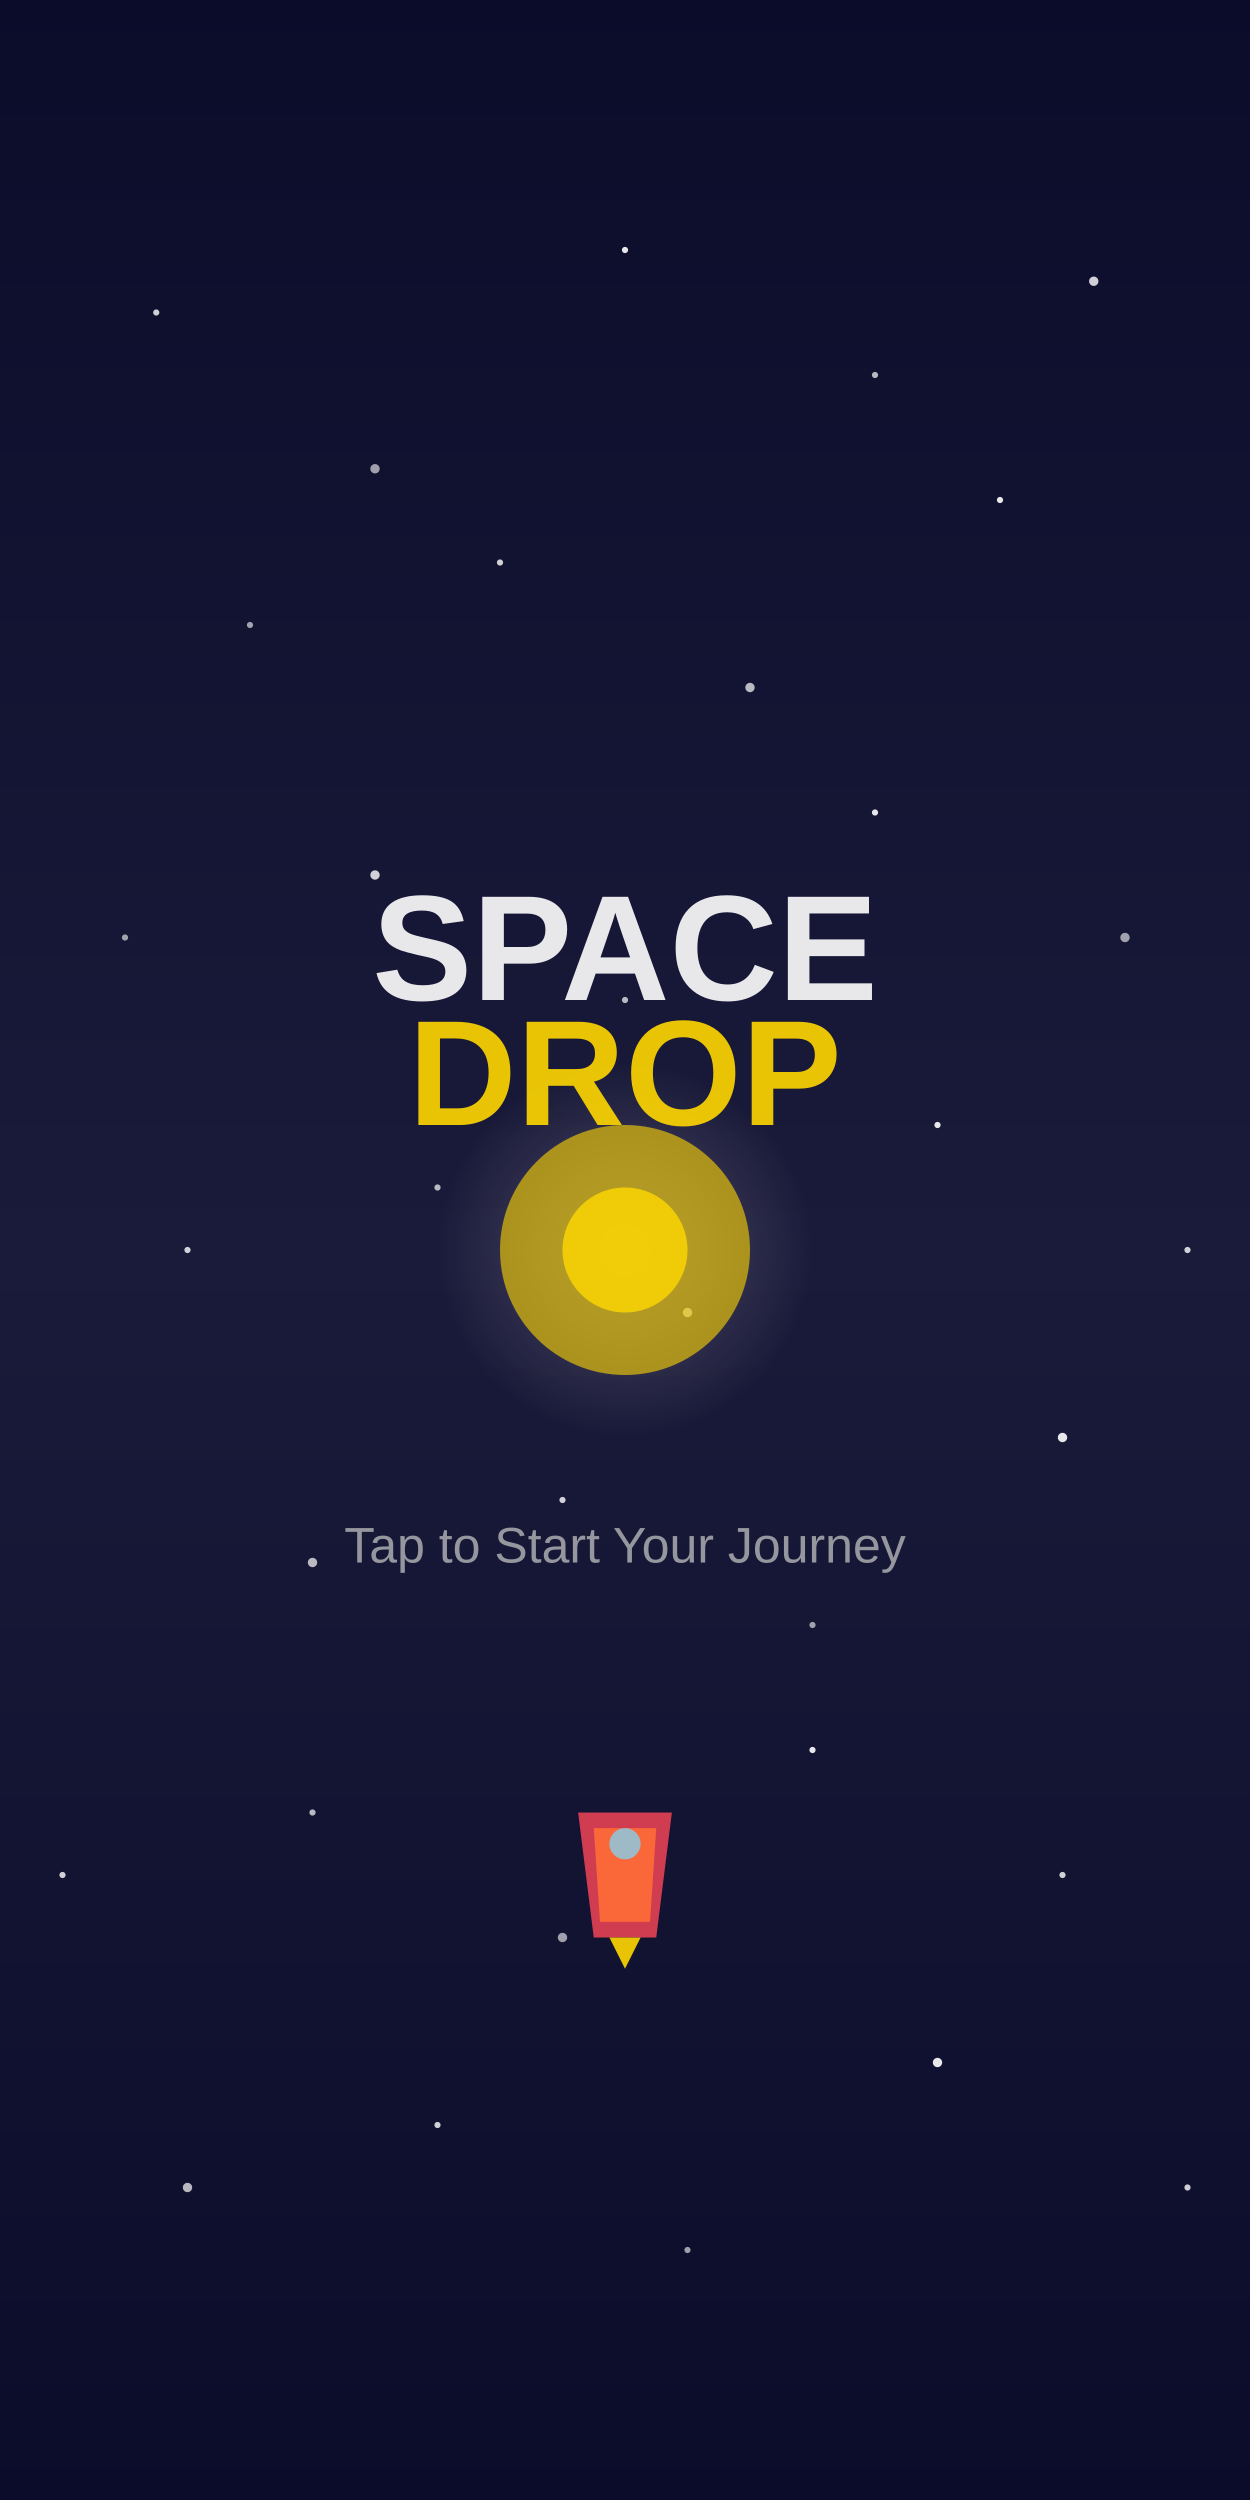
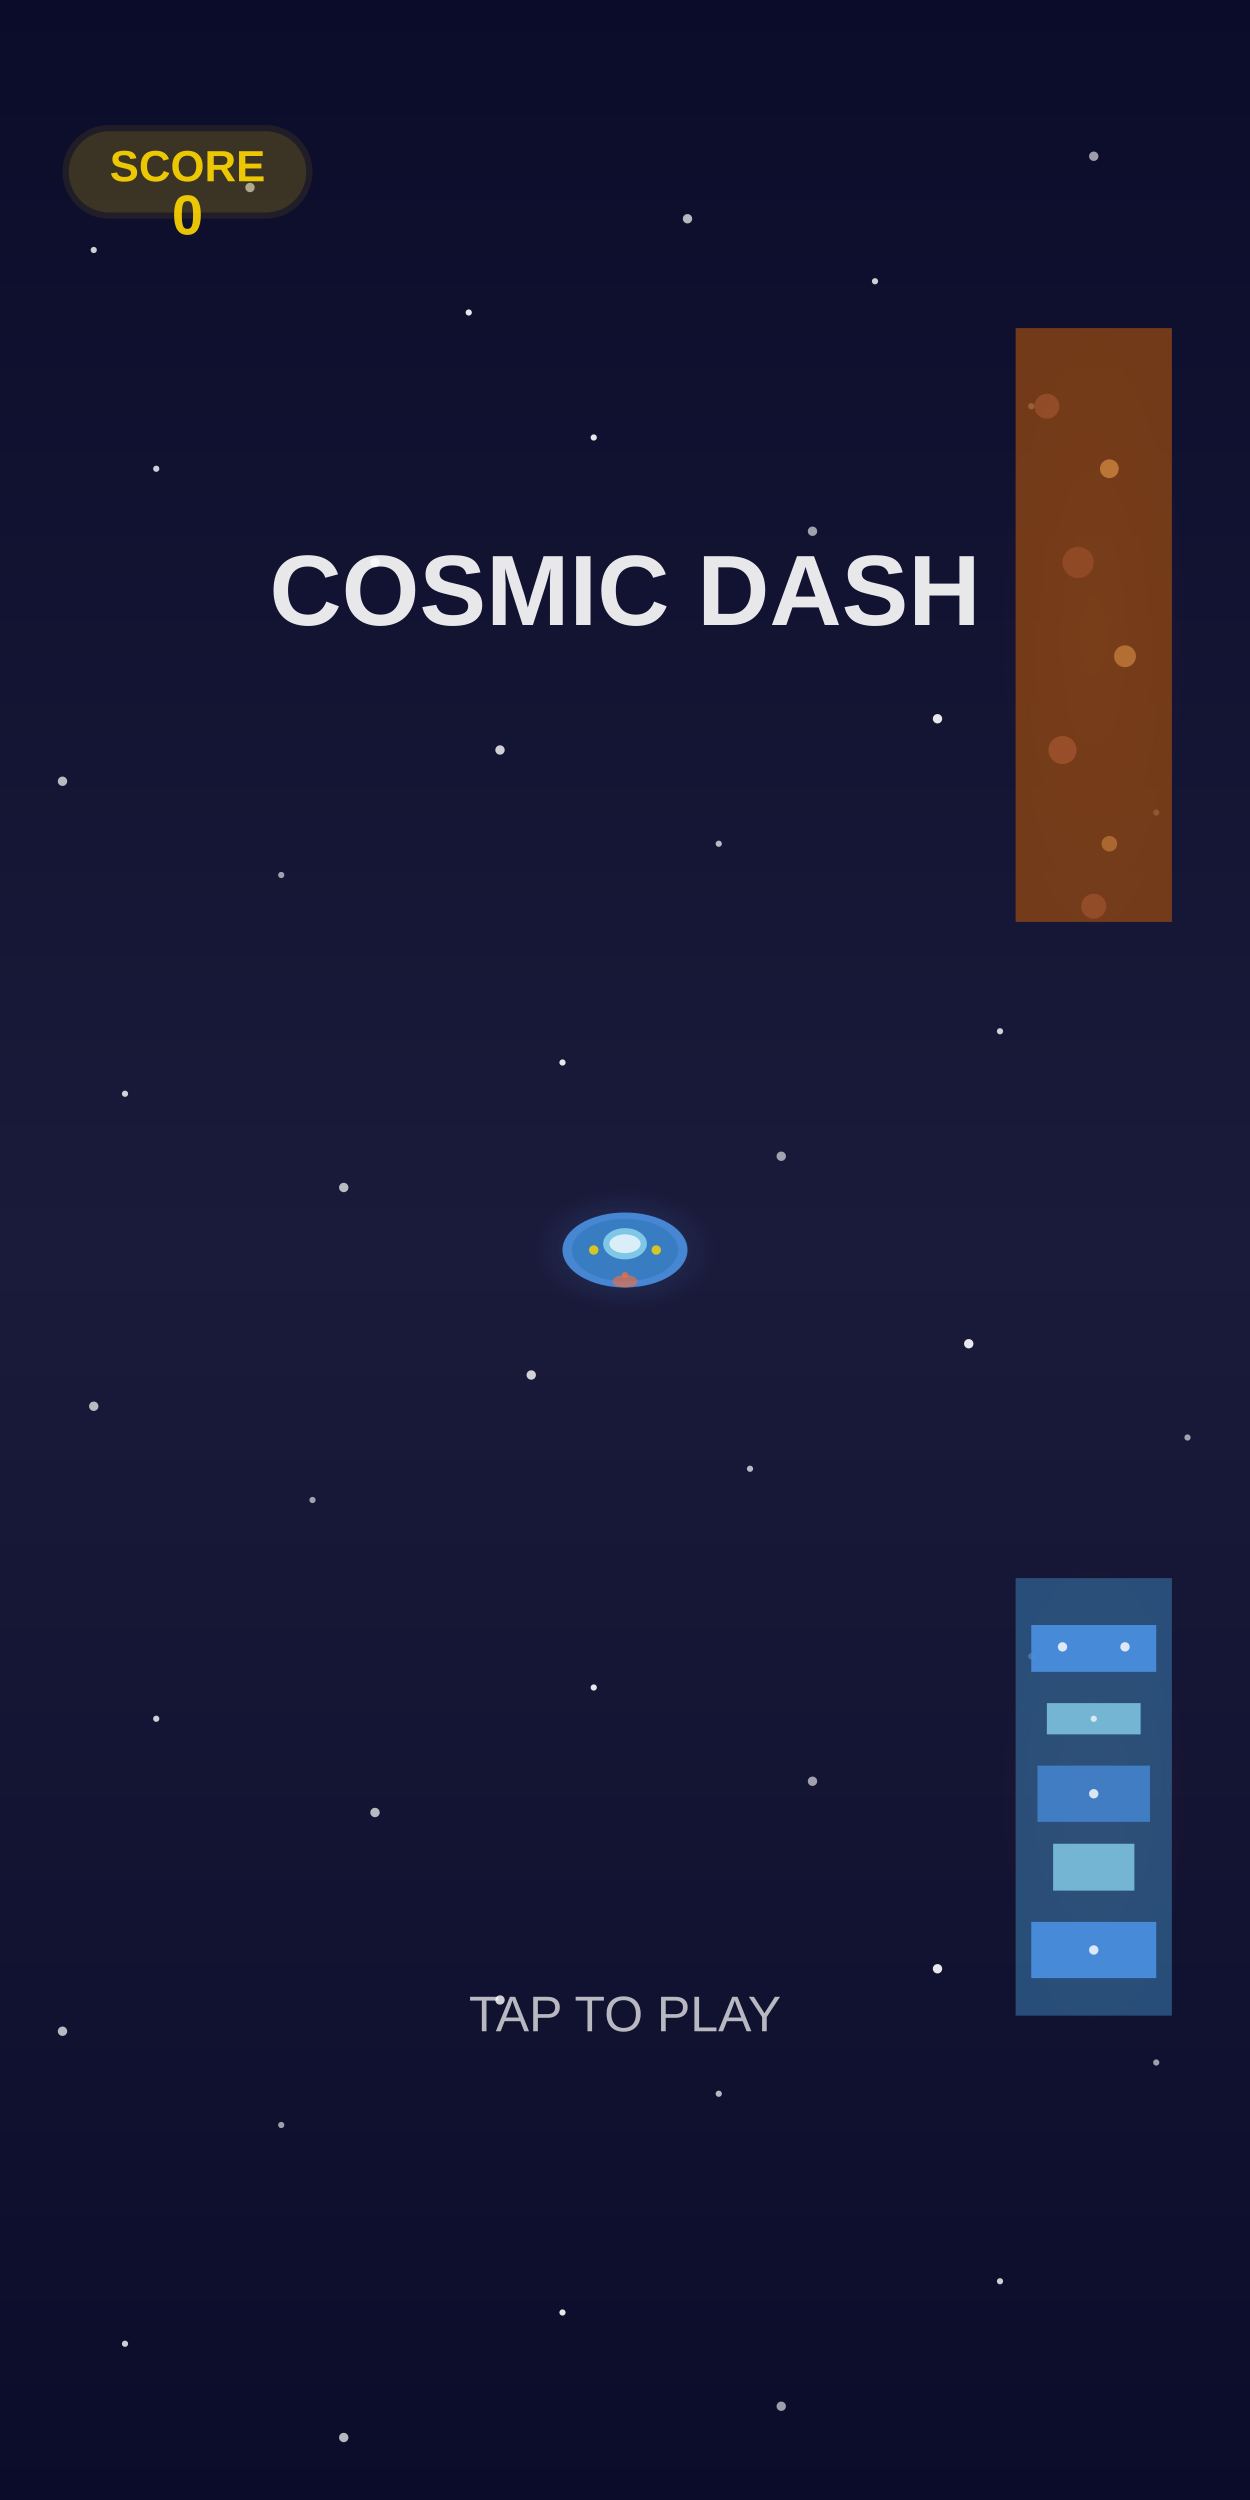
<svg xmlns="http://www.w3.org/2000/svg" width="400" height="800" viewBox="0 0 400 800">
  <defs>
    <linearGradient id="bgGradient" x1="0%" y1="0%" x2="0%" y2="100%">
      <stop offset="0%" style="stop-color:#0B0B2A;stop-opacity:1" />
      <stop offset="50%" style="stop-color:#1A1A3A;stop-opacity:1" />
      <stop offset="100%" style="stop-color:#0B0B2A;stop-opacity:1" />
    </linearGradient>
-     <radialGradient id="starGlow" cx="50%" cy="50%" r="50%">
-       <stop offset="0%" style="stop-color:#FFFFFF;stop-opacity:0.8" />
-       <stop offset="100%" style="stop-color:#FFFFFF;stop-opacity:0" />
+     <radialGradient id="ufoGlow" cx="50%" cy="50%" r="50%">
+       <stop offset="0%" style="stop-color:#4A90E2;stop-opacity:0.6" />
+       <stop offset="100%" style="stop-color:#4A90E2;stop-opacity:0" />
+     </radialGradient>
+     <radialGradient id="obstacleGlow" cx="50%" cy="50%" r="50%">
+       <stop offset="0%" style="stop-color:#FF6B35;stop-opacity:0.4" />
+       <stop offset="100%" style="stop-color:#FF6B35;stop-opacity:0" />
    </radialGradient>
  </defs>
  <rect width="400" height="800" fill="url(#bgGradient)" />
  <g id="stars">
-     <circle cx="50" cy="100" r="1" fill="#FFFFFF" opacity="0.8" />
-     <circle cx="120" cy="150" r="1.5" fill="#FFFFFF" opacity="0.6" />
-     <circle cx="200" cy="80" r="1" fill="#FFFFFF" opacity="0.9" />
-     <circle cx="280" cy="120" r="1" fill="#FFFFFF" opacity="0.7" />
-     <circle cx="350" cy="90" r="1.5" fill="#FFFFFF" opacity="0.8" />
-     <circle cx="80" cy="200" r="1" fill="#FFFFFF" opacity="0.6" />
-     <circle cx="160" cy="180" r="1" fill="#FFFFFF" opacity="0.8" />
-     <circle cx="240" cy="220" r="1.5" fill="#FFFFFF" opacity="0.7" />
-     <circle cx="320" cy="160" r="1" fill="#FFFFFF" opacity="0.9" />
-     <circle cx="40" cy="300" r="1" fill="#FFFFFF" opacity="0.6" />
-     <circle cx="120" cy="280" r="1.5" fill="#FFFFFF" opacity="0.8" />
-     <circle cx="200" cy="320" r="1" fill="#FFFFFF" opacity="0.7" />
-     <circle cx="280" cy="260" r="1" fill="#FFFFFF" opacity="0.9" />
-     <circle cx="360" cy="300" r="1.5" fill="#FFFFFF" opacity="0.6" />
-     <circle cx="60" cy="400" r="1" fill="#FFFFFF" opacity="0.8" />
-     <circle cx="140" cy="380" r="1" fill="#FFFFFF" opacity="0.7" />
-     <circle cx="220" cy="420" r="1.5" fill="#FFFFFF" opacity="0.6" />
-     <circle cx="300" cy="360" r="1" fill="#FFFFFF" opacity="0.9" />
-     <circle cx="380" cy="400" r="1" fill="#FFFFFF" opacity="0.8" />
-     <circle cx="100" cy="500" r="1.5" fill="#FFFFFF" opacity="0.7" />
-     <circle cx="180" cy="480" r="1" fill="#FFFFFF" opacity="0.8" />
-     <circle cx="260" cy="520" r="1" fill="#FFFFFF" opacity="0.6" />
-     <circle cx="340" cy="460" r="1.5" fill="#FFFFFF" opacity="0.9" />
-     <circle cx="20" cy="600" r="1" fill="#FFFFFF" opacity="0.8" />
-     <circle cx="100" cy="580" r="1" fill="#FFFFFF" opacity="0.7" />
-     <circle cx="180" cy="620" r="1.5" fill="#FFFFFF" opacity="0.6" />
-     <circle cx="260" cy="560" r="1" fill="#FFFFFF" opacity="0.9" />
-     <circle cx="340" cy="600" r="1" fill="#FFFFFF" opacity="0.8" />
-     <circle cx="60" cy="700" r="1.5" fill="#FFFFFF" opacity="0.7" />
-     <circle cx="140" cy="680" r="1" fill="#FFFFFF" opacity="0.8" />
-     <circle cx="220" cy="720" r="1" fill="#FFFFFF" opacity="0.6" />
-     <circle cx="300" cy="660" r="1.5" fill="#FFFFFF" opacity="0.9" />
-     <circle cx="380" cy="700" r="1" fill="#FFFFFF" opacity="0.8" />
+     <circle cx="30" cy="80" r="1" fill="#FFFFFF" opacity="0.8" />
+     <circle cx="80" cy="60" r="1.5" fill="#FFFFFF" opacity="0.6" />
+     <circle cx="150" cy="100" r="1" fill="#FFFFFF" opacity="0.9" />
+     <circle cx="220" cy="70" r="1.5" fill="#FFFFFF" opacity="0.7" />
+     <circle cx="280" cy="90" r="1" fill="#FFFFFF" opacity="0.8" />
+     <circle cx="350" cy="50" r="1.5" fill="#FFFFFF" opacity="0.6" />
+     <circle cx="50" cy="150" r="1" fill="#FFFFFF" opacity="0.8" />
+     <circle cx="120" cy="180" r="1.5" fill="#FFFFFF" opacity="0.7" />
+     <circle cx="190" cy="140" r="1" fill="#FFFFFF" opacity="0.9" />
+     <circle cx="260" cy="170" r="1.5" fill="#FFFFFF" opacity="0.6" />
+     <circle cx="330" cy="130" r="1" fill="#FFFFFF" opacity="0.8" />
+     <circle cx="20" cy="250" r="1.5" fill="#FFFFFF" opacity="0.7" />
+     <circle cx="90" cy="280" r="1" fill="#FFFFFF" opacity="0.6" />
+     <circle cx="160" cy="240" r="1.5" fill="#FFFFFF" opacity="0.8" />
+     <circle cx="230" cy="270" r="1" fill="#FFFFFF" opacity="0.7" />
+     <circle cx="300" cy="230" r="1.5" fill="#FFFFFF" opacity="0.9" />
+     <circle cx="370" cy="260" r="1" fill="#FFFFFF" opacity="0.6" />
+     <circle cx="40" cy="350" r="1" fill="#FFFFFF" opacity="0.8" />
+     <circle cx="110" cy="380" r="1.5" fill="#FFFFFF" opacity="0.7" />
+     <circle cx="180" cy="340" r="1" fill="#FFFFFF" opacity="0.9" />
+     <circle cx="250" cy="370" r="1.5" fill="#FFFFFF" opacity="0.6" />
+     <circle cx="320" cy="330" r="1" fill="#FFFFFF" opacity="0.8" />
+     <circle cx="30" cy="450" r="1.5" fill="#FFFFFF" opacity="0.7" />
+     <circle cx="100" cy="480" r="1" fill="#FFFFFF" opacity="0.6" />
+     <circle cx="170" cy="440" r="1.5" fill="#FFFFFF" opacity="0.8" />
+     <circle cx="240" cy="470" r="1" fill="#FFFFFF" opacity="0.7" />
+     <circle cx="310" cy="430" r="1.5" fill="#FFFFFF" opacity="0.9" />
+     <circle cx="380" cy="460" r="1" fill="#FFFFFF" opacity="0.6" />
+     <circle cx="50" cy="550" r="1" fill="#FFFFFF" opacity="0.8" />
+     <circle cx="120" cy="580" r="1.5" fill="#FFFFFF" opacity="0.7" />
+     <circle cx="190" cy="540" r="1" fill="#FFFFFF" opacity="0.9" />
+     <circle cx="260" cy="570" r="1.5" fill="#FFFFFF" opacity="0.6" />
+     <circle cx="330" cy="530" r="1" fill="#FFFFFF" opacity="0.8" />
+     <circle cx="20" cy="650" r="1.5" fill="#FFFFFF" opacity="0.7" />
+     <circle cx="90" cy="680" r="1" fill="#FFFFFF" opacity="0.6" />
+     <circle cx="160" cy="640" r="1.5" fill="#FFFFFF" opacity="0.8" />
+     <circle cx="230" cy="670" r="1" fill="#FFFFFF" opacity="0.7" />
+     <circle cx="300" cy="630" r="1.5" fill="#FFFFFF" opacity="0.9" />
+     <circle cx="370" cy="660" r="1" fill="#FFFFFF" opacity="0.6" />
+     <circle cx="40" cy="750" r="1" fill="#FFFFFF" opacity="0.8" />
+     <circle cx="110" cy="780" r="1.5" fill="#FFFFFF" opacity="0.7" />
+     <circle cx="180" cy="740" r="1" fill="#FFFFFF" opacity="0.9" />
+     <circle cx="250" cy="770" r="1.5" fill="#FFFFFF" opacity="0.6" />
+     <circle cx="320" cy="730" r="1" fill="#FFFFFF" opacity="0.8" />
  </g>
-   <circle cx="200" cy="400" r="60" fill="url(#starGlow)" opacity="0.3" />
-   <circle cx="200" cy="400" r="40" fill="#FFD700" opacity="0.6" />
-   <circle cx="200" cy="400" r="20" fill="#FFD700" opacity="0.8" />
-   <text x="200" y="320" text-anchor="middle" font-family="Arial, sans-serif" font-size="48" font-weight="bold" fill="#FFFFFF" opacity="0.9">
-     SPACE
+   <g transform="translate(320, 100)">
+     <rect x="0" y="0" width="60" height="200" fill="url(#obstacleGlow)" opacity="0.3" />
+     <rect x="5" y="5" width="50" height="190" fill="#8B4513" opacity="0.8" />
+     <circle cx="15" cy="30" r="4" fill="#A0522D" opacity="0.7" />
+     <circle cx="35" cy="50" r="3" fill="#CD853F" opacity="0.8" />
+     <circle cx="25" cy="80" r="5" fill="#A0522D" opacity="0.6" />
+     <circle cx="40" cy="110" r="3.5" fill="#CD853F" opacity="0.7" />
+     <circle cx="20" cy="140" r="4.5" fill="#A0522D" opacity="0.8" />
+     <circle cx="35" cy="170" r="2.5" fill="#CD853F" opacity="0.6" />
+     <circle cx="30" cy="190" r="4" fill="#A0522D" opacity="0.7" />
+   </g>
+   <g transform="translate(320, 500)">
+     <rect x="0" y="0" width="60" height="150" fill="url(#obstacleGlow)" opacity="0.3" />
+     <rect x="5" y="5" width="50" height="140" fill="#2E5C8A" opacity="0.8" />
+     <rect x="10" y="20" width="40" height="15" fill="#4A90E2" opacity="0.9" />
+     <rect x="15" y="45" width="30" height="10" fill="#87CEEB" opacity="0.8" />
+     <rect x="12" y="65" width="36" height="18" fill="#4A90E2" opacity="0.7" />
+     <rect x="17" y="90" width="26" height="15" fill="#87CEEB" opacity="0.8" />
+     <rect x="10" y="115" width="40" height="18" fill="#4A90E2" opacity="0.9" />
+     <circle cx="20" cy="27" r="1.5" fill="#FFFFFF" opacity="0.8" />
+     <circle cx="40" cy="27" r="1.5" fill="#FFFFFF" opacity="0.8" />
+     <circle cx="30" cy="50" r="1" fill="#FFFFFF" opacity="0.7" />
+     <circle cx="30" cy="74" r="1.5" fill="#FFFFFF" opacity="0.8" />
+     <circle cx="30" cy="124" r="1.5" fill="#FFFFFF" opacity="0.8" />
+   </g>
+   <g transform="translate(200, 400)">
+     <ellipse cx="0" cy="0" rx="30" ry="20" fill="url(#ufoGlow)" opacity="0.4" />
+     <ellipse cx="0" cy="0" rx="20" ry="12" fill="#4A90E2" opacity="0.9" />
+     <ellipse cx="0" cy="0" rx="17" ry="10" fill="#357ABD" opacity="0.8" />
+     <ellipse cx="0" cy="-2" rx="7" ry="5" fill="#87CEEB" opacity="0.9" />
+     <ellipse cx="0" cy="-2" rx="5" ry="3" fill="#FFFFFF" opacity="0.7" />
+     <circle cx="-10" cy="0" r="1.5" fill="#FFD700" opacity="0.8" />
+     <circle cx="10" cy="0" r="1.5" fill="#FFD700" opacity="0.8" />
+     <circle cx="0" cy="8" r="1" fill="#FF6B35" opacity="0.7" />
+     <ellipse cx="0" cy="10" rx="4" ry="2" fill="#FF6B35" opacity="0.6" />
+   </g>
+   <rect x="20" y="40" width="80" height="30" rx="15" fill="rgba(255, 215, 0, 0.1)" opacity="0.8" />
+   <rect x="22" y="42" width="76" height="26" rx="13" fill="rgba(255, 215, 0, 0.2)" opacity="0.6" />
+   <text x="60" y="58" text-anchor="middle" font-family="Arial, sans-serif" font-size="14" font-weight="bold" fill="#FFD700" opacity="0.9">SCORE</text>
+   <text x="60" y="75" text-anchor="middle" font-family="Arial, sans-serif" font-size="18" font-weight="bold" fill="#FFD700" opacity="0.9">0</text>
+   <text x="200" y="200" text-anchor="middle" font-family="Arial, sans-serif" font-size="32" font-weight="bold" fill="#FFFFFF" opacity="0.9">
+     COSMIC DASH
  </text>
-   <text x="200" y="360" text-anchor="middle" font-family="Arial, sans-serif" font-size="48" font-weight="bold" fill="#FFD700" opacity="0.9">
-     DROP
+   <text x="200" y="650" text-anchor="middle" font-family="Arial, sans-serif" font-size="16" fill="#FFFFFF" opacity="0.7">
+     TAP TO PLAY
  </text>
-   <text x="200" y="500" text-anchor="middle" font-family="Arial, sans-serif" font-size="16" fill="#CCCCCC" opacity="0.7">
-     Tap to Start Your Journey
-   </text>
-   <g transform="translate(200, 600)">
-     <path d="M-15,-20 L15,-20 L10,20 L-10,20 Z" fill="#FF4757" opacity="0.8" />
-     <path d="M-10,-15 L10,-15 L8,15 L-8,15 Z" fill="#FF6B35" opacity="0.9" />
-     <circle cx="0" cy="-10" r="5" fill="#87CEEB" opacity="0.8" />
-     <path d="M-5,20 L0,30 L5,20 Z" fill="#FFD700" opacity="0.9" />
-   </g>
</svg>
